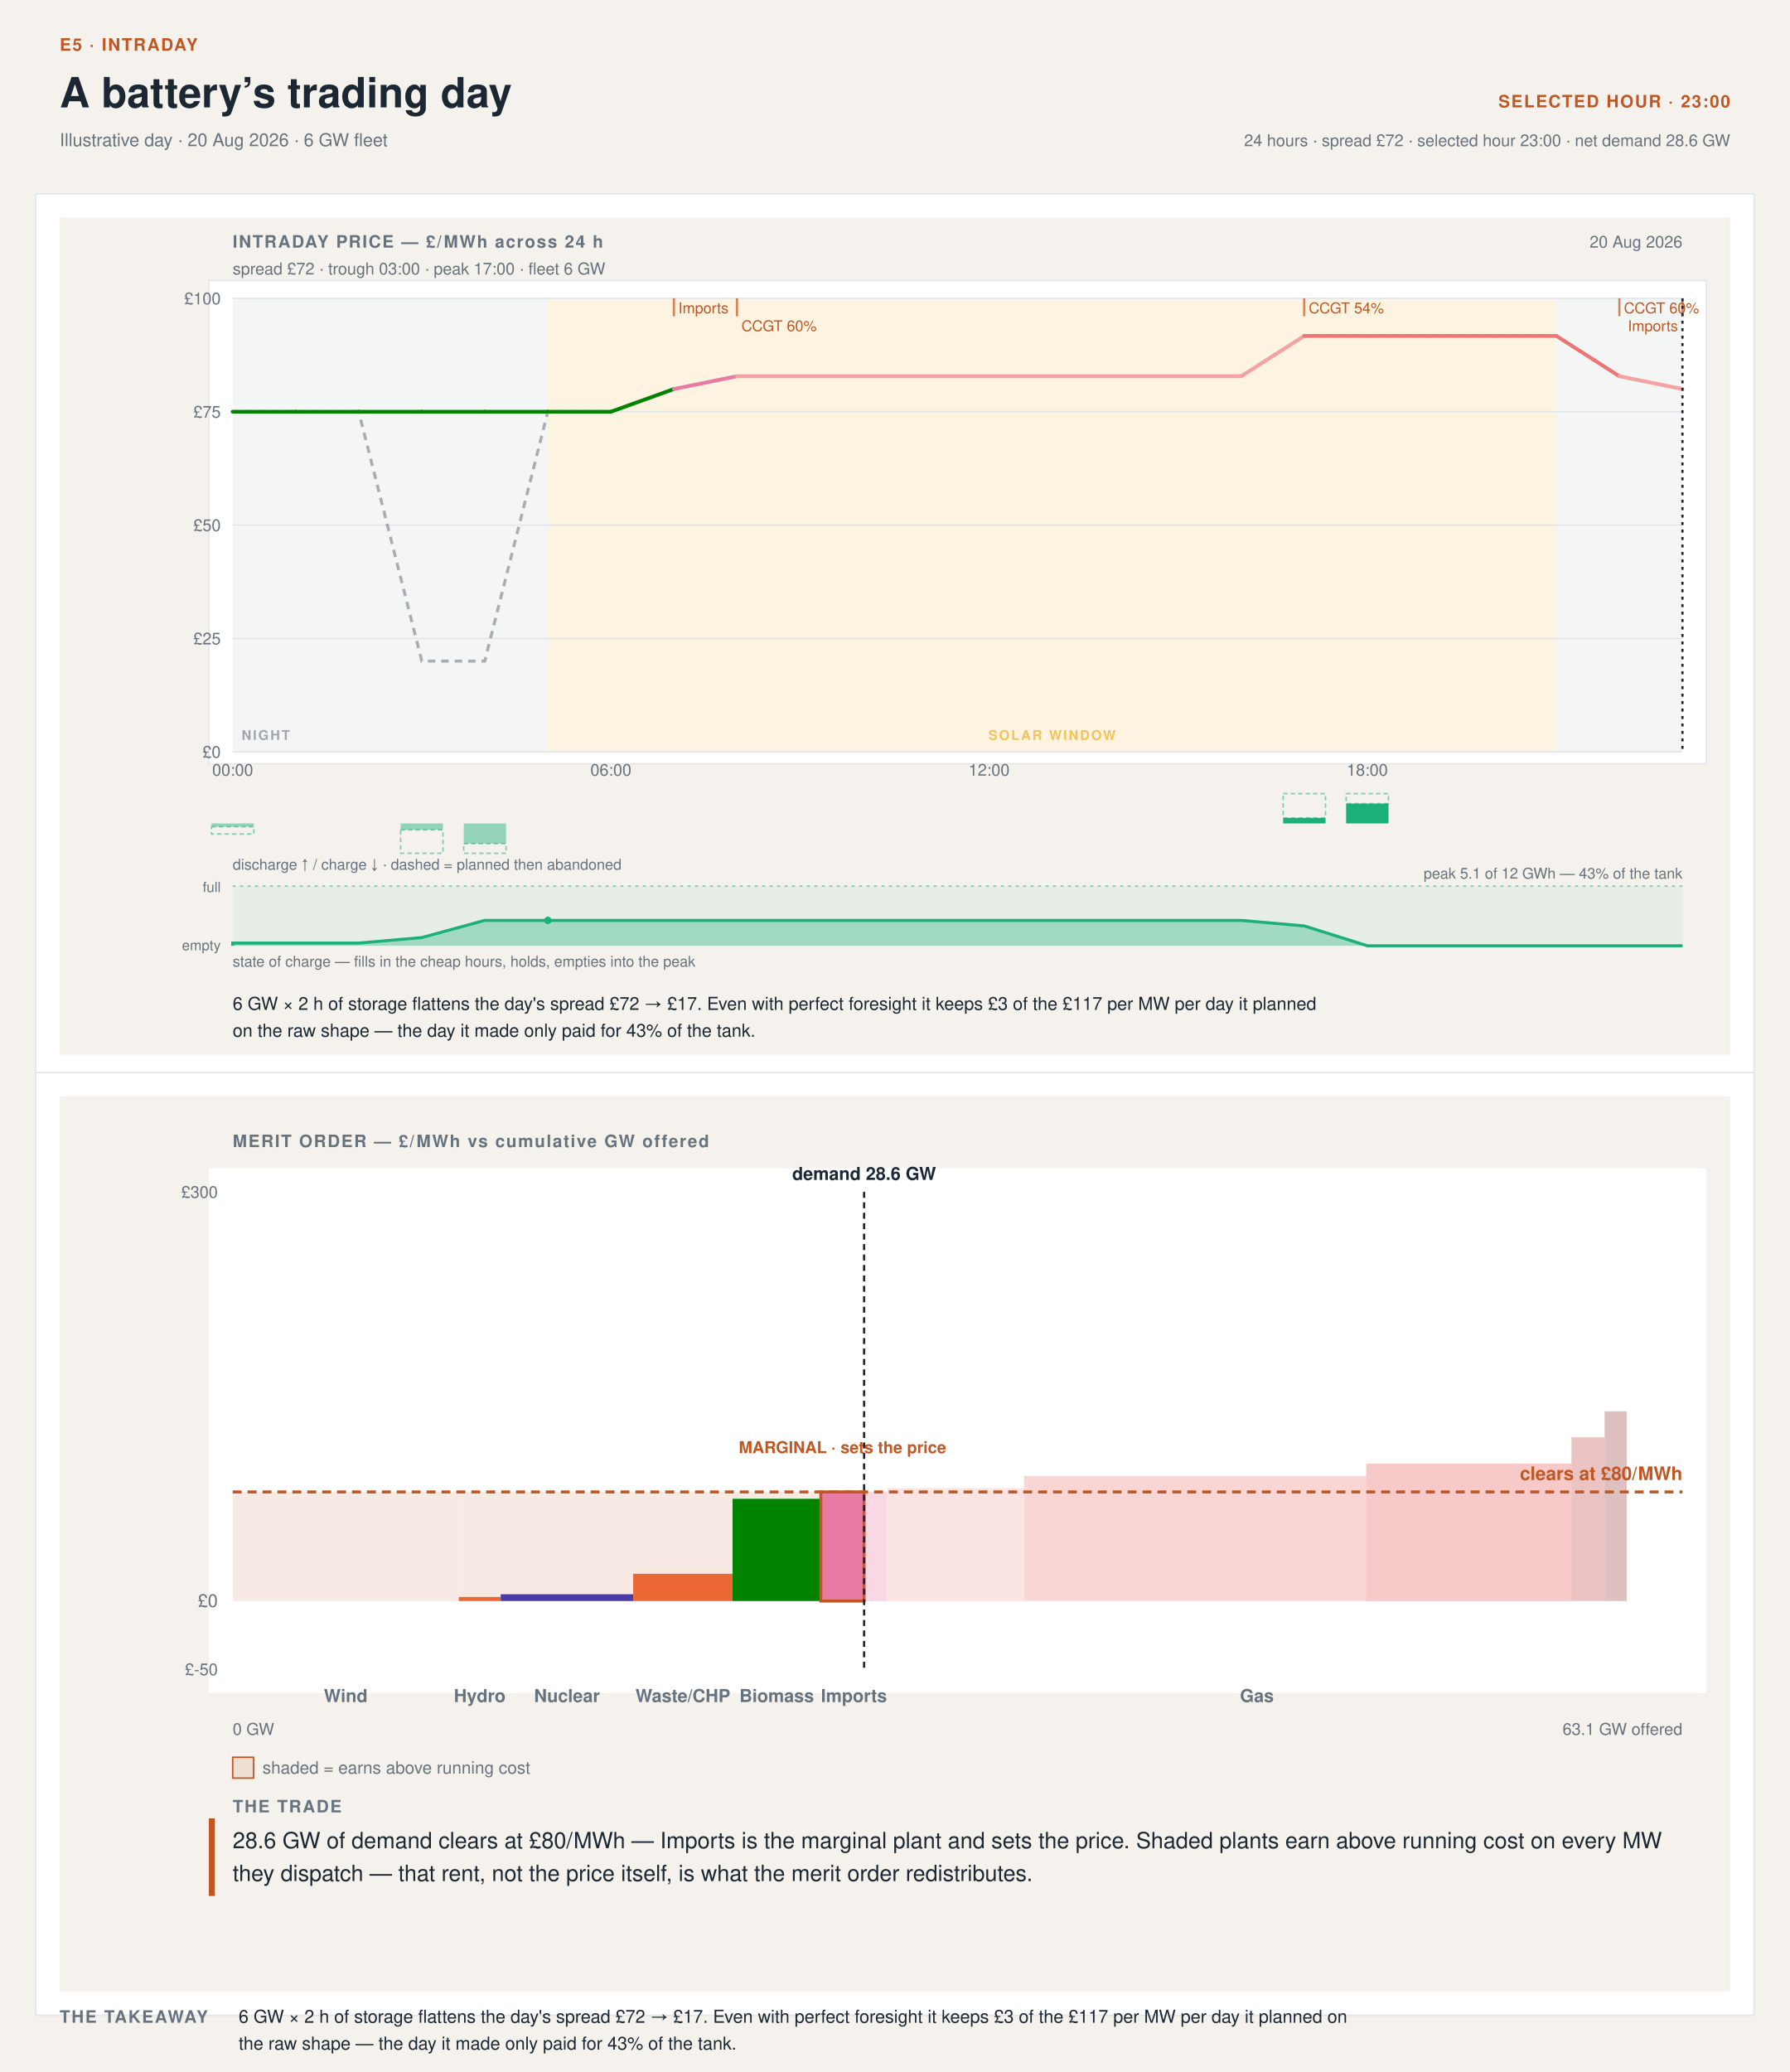
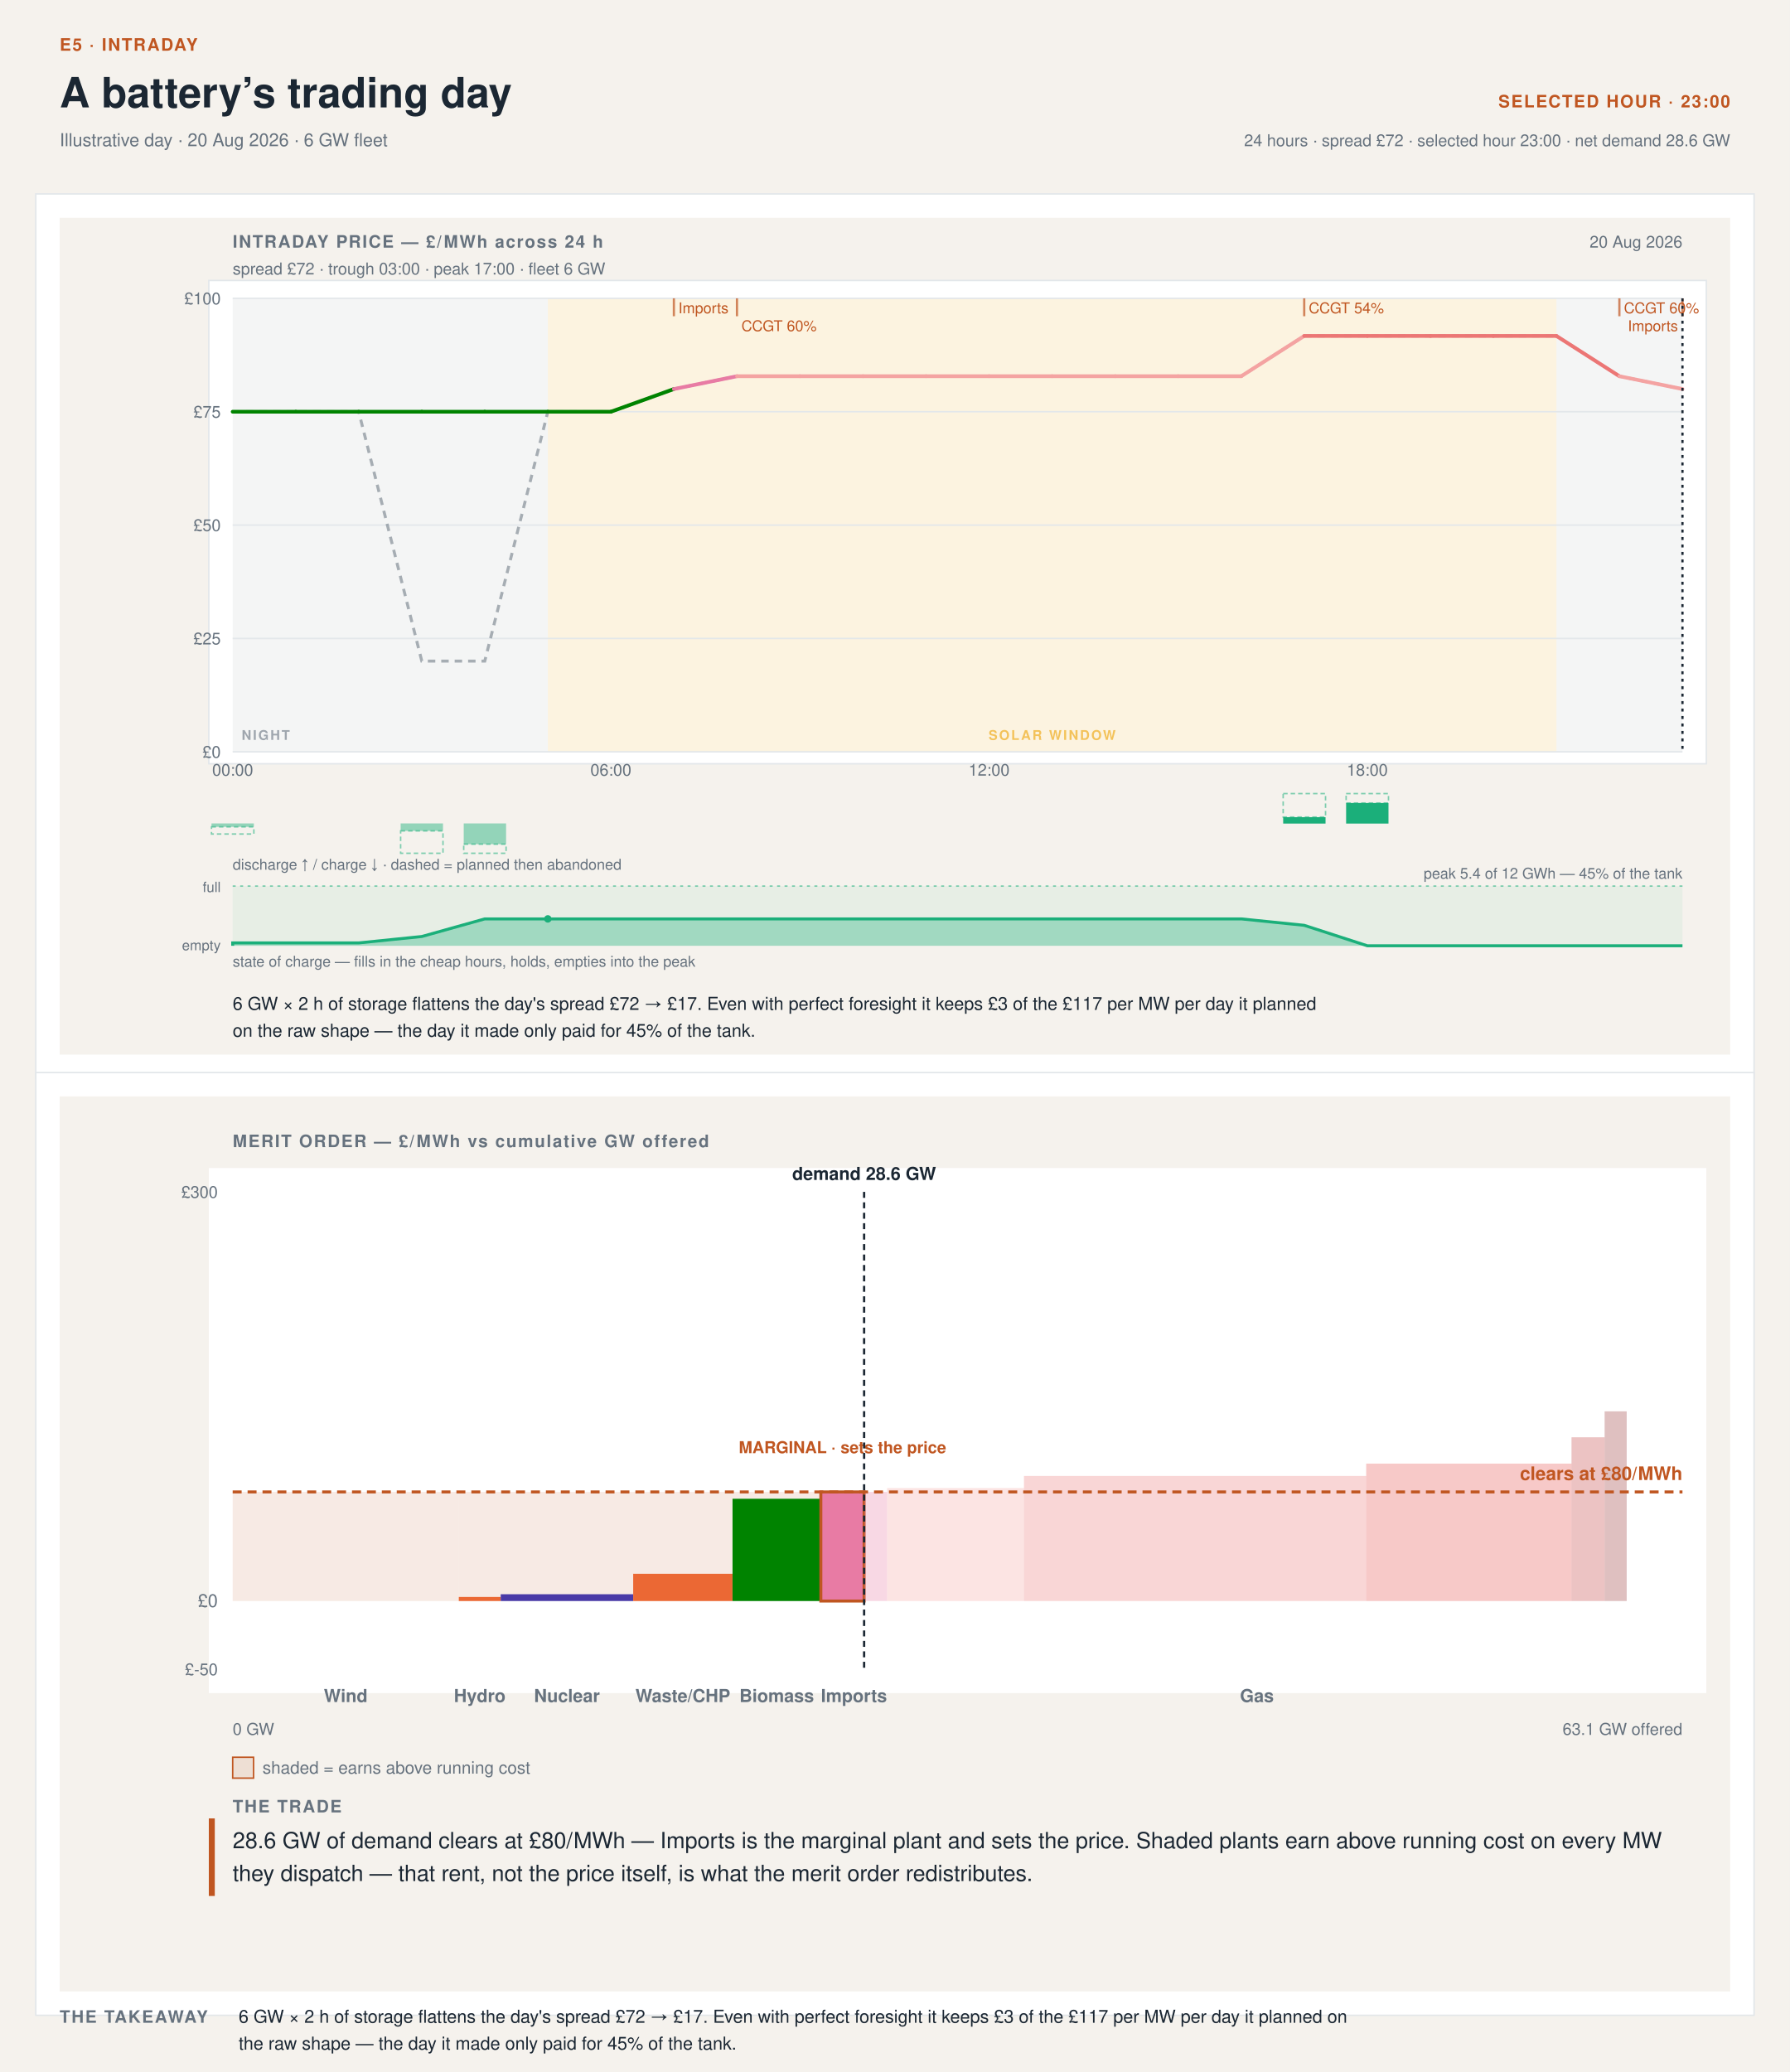
- <svg xmlns="http://www.w3.org/2000/svg" width="1200" height="1389" viewBox="0 0 1200 1389" font-family="'Helvetica Neue',Helvetica,'Segoe UI',Roboto,sans-serif" data-tool="intraday-day-stack" role="img" aria-label="Intraday day and merit-order stack at 23:00. Illustrative day · 20 Aug 2026 · 6 GW fleet. 6 GW × 2 h of storage flattens the day's spread £72 → £17. Even with perfect foresight it keeps £3 of the £117 per MW per day it planned on the raw shape — the day it made only paid for 43% of the tank.">
+ <svg xmlns="http://www.w3.org/2000/svg" width="1200" height="1389" viewBox="0 0 1200 1389" font-family="'Helvetica Neue',Helvetica,'Segoe UI',Roboto,sans-serif" data-tool="intraday-day-stack" role="img" aria-label="Intraday day and merit-order stack at 23:00. Illustrative day · 20 Aug 2026 · 6 GW fleet. 6 GW × 2 h of storage flattens the day's spread £72 → £17. Even with perfect foresight it keeps £3 of the £117 per MW per day it planned on the raw shape — the day it made only paid for 45% of the tank.">
  <rect width="1200" height="1389" fill="#f5f2ed" />
  <text x="40" y="34" font-size="11.5" font-weight="700" letter-spacing=".08em" fill="#C05621">E5 · INTRADAY</text>
  <text x="40" y="72" font-size="28" font-weight="700" fill="#1b2733">A battery’s trading day</text>
  <text x="40" y="98" font-size="12" fill="#66727e">Illustrative day · 20 Aug 2026 · 6 GW fleet</text>
  <text x="1160" y="72" font-size="11.5" font-weight="700" letter-spacing=".08em" text-anchor="end" fill="#C05621">SELECTED HOUR · 23:00</text>
  <text x="1160" y="98" font-size="11" text-anchor="end" fill="#66727e">24 hours · spread £72 · selected hour 23:00 · net demand 28.6 GW</text>
  <rect x="24" y="130" width="1152" height="593" fill="#ffffff" stroke="#e3e7ea" />
  <rect x="24" y="719" width="1152" height="632" fill="#ffffff" stroke="#e3e7ea" />
  <svg x="40" y="146" width="1120" height="561" viewBox="0 0 1120 561" preserveAspectRatio="xMinYMin meet">
    <rect x="0" y="0" width="1120" height="561" fill="#f5f2ed" />
    <rect x="100" y="42" width="1004" height="324" rx="0" fill="#ffffff" stroke="#e3e7ea" />
    <text x="116" y="20" font-size="11.5" font-weight="700" letter-spacing=".08em" fill="#66727e">INTRADAY PRICE — £/MWh across 24 h</text>
    <text x="1088" y="20" font-size="11" text-anchor="end" fill="#66727e">20 Aug 2026</text>
    <text x="116" y="38" font-size="11" fill="#66727e">spread £72 · trough 03:00 · peak 17:00 · fleet 6 GW</text>
    <rect x="116" y="54" width="211.3" height="304" fill="#66727e12" />
    <rect x="1003.5" y="54" width="84.5" height="304" fill="#66727e12" />
    <rect x="327.3" y="54" width="676.2" height="304" fill="#eda1001F" />
    <g opacity="0.6">
      <text x="122" y="350" font-size="9" font-weight="600" letter-spacing=".12em" fill="#66727e">NIGHT</text>
    </g>
    <g opacity="0.6">
      <text x="665.39" y="350" font-size="9" font-weight="600" letter-spacing=".12em" text-anchor="middle" fill="#eda100">SOLAR WINDOW</text>
    </g>
    <line x1="116" y1="358" x2="1088" y2="358" stroke="#e3e7ea" stroke-width="1" />
    <text x="108" y="362" font-size="11" text-anchor="end" fill="#66727e">£0</text>
    <line x1="116" y1="282" x2="1088" y2="282" stroke="#e3e7ea" stroke-width="1" />
    <text x="108" y="286" font-size="11" text-anchor="end" fill="#66727e">£25</text>
    <line x1="116" y1="206" x2="1088" y2="206" stroke="#e3e7ea" stroke-width="1" />
    <text x="108" y="210" font-size="11" text-anchor="end" fill="#66727e">£50</text>
    <line x1="116" y1="130" x2="1088" y2="130" stroke="#e3e7ea" stroke-width="1" />
    <text x="108" y="134" font-size="11" text-anchor="end" fill="#66727e">£75</text>
    <line x1="116" y1="54" x2="1088" y2="54" stroke="#e3e7ea" stroke-width="1" />
    <text x="108" y="58" font-size="11" text-anchor="end" fill="#66727e">£100</text>
    <text x="116" y="374" font-size="11" text-anchor="middle" fill="#66727e">00:00</text>
    <text x="369.57" y="374" font-size="11" text-anchor="middle" fill="#66727e">06:00</text>
    <text x="623.13" y="374" font-size="11" text-anchor="middle" fill="#66727e">12:00</text>
    <text x="876.7" y="374" font-size="11" text-anchor="middle" fill="#66727e">18:00</text>
    <polyline data-raw-shape="" points="116,130 158.3,130 200.5,130 242.8,297.2 285,297.2 327.3,130 369.6,130 411.8,114.8 454.1,106.2 496.3,106.2 538.6,106.2 580.9,106.2 623.1,106.2 665.4,106.2 707.7,106.2 749.9,106.2 792.2,106.2 834.4,79.2 876.7,79.2 919,79.2 961.2,79.2 1003.5,79.2 1045.7,106.2 1088,114.8" fill="none" stroke="#66727e" stroke-width="2" stroke-dasharray="5 4" opacity="0.55" />
    <g data-flat-shape="">
      <line x1="116" y1="130" x2="158.3" y2="130" stroke="#008300" stroke-width="2.5" stroke-linecap="round" />
      <line x1="158.3" y1="130" x2="200.5" y2="130" stroke="#008300" stroke-width="2.5" stroke-linecap="round" />
      <line x1="200.5" y1="130" x2="242.8" y2="130" stroke="#008300" stroke-width="2.5" stroke-linecap="round" />
      <line x1="242.8" y1="130" x2="285" y2="130" stroke="#008300" stroke-width="2.5" stroke-linecap="round" />
      <line x1="285" y1="130" x2="327.3" y2="130" stroke="#008300" stroke-width="2.5" stroke-linecap="round" />
      <line x1="327.3" y1="130" x2="369.6" y2="130" stroke="#008300" stroke-width="2.5" stroke-linecap="round" />
      <line x1="369.6" y1="130" x2="411.8" y2="114.8" stroke="#008300" stroke-width="2.5" stroke-linecap="round" />
      <line x1="411.8" y1="114.8" x2="454.1" y2="106.2" stroke="#e87ba4" stroke-width="2.5" stroke-linecap="round" />
      <line x1="454.1" y1="106.2" x2="496.3" y2="106.2" stroke="#f4a3a2" stroke-width="2.5" stroke-linecap="round" />
      <line x1="496.3" y1="106.2" x2="538.6" y2="106.2" stroke="#f4a3a2" stroke-width="2.5" stroke-linecap="round" />
      <line x1="538.6" y1="106.2" x2="580.9" y2="106.2" stroke="#f4a3a2" stroke-width="2.5" stroke-linecap="round" />
      <line x1="580.9" y1="106.2" x2="623.1" y2="106.2" stroke="#f4a3a2" stroke-width="2.5" stroke-linecap="round" />
      <line x1="623.1" y1="106.2" x2="665.4" y2="106.2" stroke="#f4a3a2" stroke-width="2.5" stroke-linecap="round" />
      <line x1="665.4" y1="106.2" x2="707.7" y2="106.2" stroke="#f4a3a2" stroke-width="2.5" stroke-linecap="round" />
      <line x1="707.7" y1="106.2" x2="749.9" y2="106.2" stroke="#f4a3a2" stroke-width="2.5" stroke-linecap="round" />
      <line x1="749.9" y1="106.2" x2="792.2" y2="106.2" stroke="#f4a3a2" stroke-width="2.5" stroke-linecap="round" />
      <line x1="792.2" y1="106.2" x2="834.4" y2="79.2" stroke="#f4a3a2" stroke-width="2.5" stroke-linecap="round" />
      <line x1="834.4" y1="79.2" x2="876.7" y2="79.2" stroke="#ec7675" stroke-width="2.5" stroke-linecap="round" />
      <line x1="876.7" y1="79.2" x2="919" y2="79.2" stroke="#ec7675" stroke-width="2.5" stroke-linecap="round" />
      <line x1="919" y1="79.2" x2="961.2" y2="79.2" stroke="#ec7675" stroke-width="2.5" stroke-linecap="round" />
      <line x1="961.2" y1="79.2" x2="1003.5" y2="79.2" stroke="#ec7675" stroke-width="2.5" stroke-linecap="round" />
      <line x1="1003.5" y1="79.2" x2="1045.7" y2="106.2" stroke="#ec7675" stroke-width="2.5" stroke-linecap="round" />
      <line x1="1045.7" y1="106.2" x2="1088" y2="114.8" stroke="#f4a3a2" stroke-width="2.5" stroke-linecap="round" />
    </g>
    <line x1="411.8" y1="54" x2="411.8" y2="66" stroke="#C05621" stroke-width="1.5" opacity="0.7" />
    <text x="414.83" y="64" font-size="10" fill="#C05621">Imports</text>
    <line x1="454.1" y1="54" x2="454.1" y2="66" stroke="#C05621" stroke-width="1.5" opacity="0.7" />
    <text x="457.09" y="76" font-size="10" fill="#C05621">CCGT 60%</text>
    <line x1="834.4" y1="54" x2="834.4" y2="66" stroke="#C05621" stroke-width="1.5" opacity="0.7" />
    <text x="837.43" y="64" font-size="10" fill="#C05621">CCGT 54%</text>
    <line x1="1045.7" y1="54" x2="1045.7" y2="66" stroke="#C05621" stroke-width="1.5" opacity="0.7" />
    <text x="1048.74" y="64" font-size="10" fill="#C05621">CCGT 60%</text>
    <line x1="1088" y1="54" x2="1088" y2="66" stroke="#C05621" stroke-width="1.5" opacity="0.7" />
    <text x="1085" y="76" font-size="10" text-anchor="end" fill="#C05621">Imports</text>
-     <rect data-dropped="" x="101.8" y="408.2" width="28.4" height="4.9" fill="none" stroke="#1baf7a" stroke-width="1" stroke-dasharray="3 2" opacity="0.55" />
-     <rect data-charge="" x="101.8" y="406" width="28.4" height="2.2" fill="#1baf7a" opacity="0.45" />
-     <rect data-dropped="" x="228.6" y="410.3" width="28.4" height="15.7" fill="none" stroke="#1baf7a" stroke-width="1" stroke-dasharray="3 2" opacity="0.55" />
-     <rect data-charge="" x="228.6" y="406" width="28.4" height="4.3" fill="#1baf7a" opacity="0.45" />
-     <rect data-dropped="" x="270.9" y="419.5" width="28.4" height="6.5" fill="none" stroke="#1baf7a" stroke-width="1" stroke-dasharray="3 2" opacity="0.55" />
-     <rect data-charge="" x="270.9" y="406" width="28.4" height="13.5" fill="#1baf7a" opacity="0.45" />
-     <rect data-dropped="" x="820.3" y="386" width="28.4" height="16.3" fill="none" stroke="#1baf7a" stroke-width="1" stroke-dasharray="3 2" opacity="0.55" />
-     <rect data-discharge="" x="820.3" y="402.3" width="28.4" height="3.7" fill="#1baf7a" />
-     <rect data-dropped="" x="862.5" y="386" width="28.4" height="6.7" fill="none" stroke="#1baf7a" stroke-width="1" stroke-dasharray="3 2" opacity="0.55" />
-     <rect data-discharge="" x="862.5" y="392.7" width="28.4" height="13.3" fill="#1baf7a" />
+     <rect data-dropped="" x="101.8" y="408.3" width="28.4" height="4.8" fill="none" stroke="#1baf7a" stroke-width="1" stroke-dasharray="3 2" opacity="0.55" />
+     <rect data-charge="" x="101.8" y="406" width="28.4" height="2.3" fill="#1baf7a" opacity="0.45" />
+     <rect data-dropped="" x="228.6" y="411" width="28.4" height="15" fill="none" stroke="#1baf7a" stroke-width="1" stroke-dasharray="3 2" opacity="0.55" />
+     <rect data-charge="" x="228.6" y="406" width="28.4" height="5" fill="#1baf7a" opacity="0.45" />
+     <rect data-dropped="" x="270.9" y="419.9" width="28.4" height="6.1" fill="none" stroke="#1baf7a" stroke-width="1" stroke-dasharray="3 2" opacity="0.55" />
+     <rect data-charge="" x="270.9" y="406" width="28.4" height="13.9" fill="#1baf7a" opacity="0.45" />
+     <rect data-dropped="" x="820.3" y="386" width="28.4" height="15.7" fill="none" stroke="#1baf7a" stroke-width="1" stroke-dasharray="3 2" opacity="0.55" />
+     <rect data-discharge="" x="820.3" y="401.8" width="28.4" height="4.3" fill="#1baf7a" />
+     <rect data-dropped="" x="862.5" y="386" width="28.4" height="6.3" fill="none" stroke="#1baf7a" stroke-width="1" stroke-dasharray="3 2" opacity="0.55" />
+     <rect data-discharge="" x="862.5" y="392.3" width="28.4" height="13.8" fill="#1baf7a" />
    <text x="116" y="437" font-size="10" fill="#66727e">discharge ↑ / charge ↓ · dashed = planned then abandoned</text>
    <rect x="116" y="448" width="972" height="40" fill="#1baf7a" opacity="0.07" />
-     <path data-soc="" d="M116,488 L116,488 L116,486.2 L158.3,486.2 L200.5,486.2 L242.8,482.5 L285,471 L327.3,471 L369.6,471 L411.8,471 L454.1,471 L496.3,471 L538.6,471 L580.9,471 L623.1,471 L665.4,471 L707.7,471 L749.9,471 L792.2,471 L834.4,474.7 L876.7,488 L919,488 L961.2,488 L1003.5,488 L1045.7,488 L1088,488 L1088,488 Z" fill="#1baf7a" opacity="0.34" />
-     <polyline data-soc-line="" points="116,488 116,486.2 158.3,486.2 200.5,486.2 242.8,482.5 285,471 327.3,471 369.6,471 411.8,471 454.1,471 496.3,471 538.6,471 580.9,471 623.1,471 665.4,471 707.7,471 749.9,471 792.2,471 834.4,474.7 876.7,488 919,488 961.2,488 1003.5,488 1045.7,488 1088,488" fill="none" stroke="#1baf7a" stroke-width="2" />
+     <path data-soc="" d="M116,488 L116,488 L116,486.1 L158.3,486.1 L200.5,486.1 L242.8,481.8 L285,470 L327.3,470 L369.6,470 L411.8,470 L454.1,470 L496.3,470 L538.6,470 L580.9,470 L623.1,470 L665.4,470 L707.7,470 L749.9,470 L792.2,470 L834.4,474.3 L876.7,488 L919,488 L961.2,488 L1003.5,488 L1045.7,488 L1088,488 L1088,488 Z" fill="#1baf7a" opacity="0.34" />
+     <polyline data-soc-line="" points="116,488 116,486.1 158.3,486.1 200.5,486.1 242.8,481.8 285,470 327.3,470 369.6,470 411.8,470 454.1,470 496.3,470 538.6,470 580.9,470 623.1,470 665.4,470 707.7,470 749.9,470 792.2,470 834.4,474.3 876.7,488 919,488 961.2,488 1003.5,488 1045.7,488 1088,488" fill="none" stroke="#1baf7a" stroke-width="2" />
    <line x1="116" y1="448" x2="1088" y2="448" stroke="#1baf7a" stroke-width="1" stroke-dasharray="2 3" opacity="0.55" />
    <text x="108" y="452" font-size="9.5" text-anchor="end" fill="#66727e">full</text>
    <text x="108" y="491" font-size="9.5" text-anchor="end" fill="#66727e">empty</text>
-     <circle cx="327.3" cy="471" r="2.5" fill="#1baf7a" />
-     <text x="1088" y="443" font-size="10" text-anchor="end" fill="#66727e">peak 5.1 of 12 GWh — 43% of the tank</text>
+     <circle cx="327.3" cy="470" r="2.5" fill="#1baf7a" />
+     <text x="1088" y="443" font-size="10" text-anchor="end" fill="#66727e">peak 5.4 of 12 GWh — 45% of the tank</text>
    <text x="116" y="502" font-size="10" fill="#66727e">state of charge — fills in the cheap hours, holds, empties into the peak</text>
    <line data-cursor="23" x1="1088" y1="54" x2="1088" y2="358" stroke="#1b2733" stroke-width="1.5" stroke-dasharray="2 3" />
    <g data-verdict="">
      <text x="116" y="531" font-size="12" fill="#1b2733">6 GW × 2 h of storage flattens the day's spread £72 → £17. Even with perfect foresight it keeps £3 of the £117 per MW per day it planned</text>
-       <text x="116" y="549" font-size="12" fill="#1b2733">on the raw shape — the day it made only paid for 43% of the tank.</text>
+       <text x="116" y="549" font-size="12" fill="#1b2733">on the raw shape — the day it made only paid for 45% of the tank.</text>
    </g>
  </svg>
  <svg x="40" y="735" width="1120" height="600" viewBox="0 0 1120 600" preserveAspectRatio="xMinYMin meet">
    <defs>
      <pattern id="mo-hatch" width="6" height="6" patternUnits="userSpaceOnUse" patternTransform="rotate(45)">
        <line x1="0" y1="0" x2="0" y2="6" stroke="#ffffff" stroke-width="1.6" opacity="0.55" />
      </pattern>
      <pattern id="mo-dots" width="6" height="6" patternUnits="userSpaceOnUse">
        <circle cx="3" cy="3" r="1.15" fill="#ffffff" opacity="0.6" />
      </pattern>
      <pattern id="mo-cross" width="7" height="7" patternUnits="userSpaceOnUse">
        <path d="M0 0 L7 7 M7 0 L0 7" stroke="#ffffff" stroke-width="1" opacity="0.5" />
      </pattern>
    </defs>
    <rect width="1120" height="600" fill="#f5f2ed" />
    <text x="116" y="34" font-size="11.5" font-weight="700" letter-spacing=".08em" fill="#66727e">MERIT ORDER — £/MWh vs cumulative GW offered</text>
    <rect x="100" y="48" width="1004" height="352" rx="0" fill="#ffffff" stroke="undefined" />
    <g data-plant="Wind" tabindex="0" role="button" aria-label="Wind — £0/MWh, 10.2 GW dispatched">
      <rect x="116" y="338.29" width="151.58" height="0" fill="#2a78d6" />
      <rect class="rent" x="116" y="265.14" width="151.58" height="73.14" fill="#C056211F" />
    </g>
    <g data-plant="Hydro" tabindex="0" role="button" aria-label="Hydro — £3/MWh, 1.9 GW dispatched">
      <rect x="267.58" y="335.54" width="28.12" height="2.74" fill="#eb6834" />
      <rect class="rent" x="267.58" y="265.14" width="28.12" height="70.4" fill="#C056211F" />
    </g>
    <g data-plant="Nuclear" tabindex="0" role="button" aria-label="Nuclear — £5/MWh, 6 GW dispatched">
      <rect x="295.7" y="333.71" width="88.81" height="4.57" fill="#4a3aa7" />
      <rect class="rent" x="295.7" y="265.14" width="88.81" height="68.57" fill="#C056211F" />
    </g>
    <g data-plant="Waste/CHP" tabindex="0" role="button" aria-label="Waste/CHP — £20/MWh, 4.5 GW dispatched">
      <rect x="384.51" y="320" width="66.61" height="18.29" fill="#eb6834" />
      <rect class="rent" x="384.51" y="265.14" width="66.61" height="54.86" fill="#C056211F" />
    </g>
    <g data-plant="Biomass" tabindex="0" role="button" aria-label="Biomass — £75/MWh, 4 GW dispatched">
      <rect x="451.12" y="269.71" width="59.21" height="68.57" fill="#008300" />
      <rect class="rent" x="451.12" y="265.14" width="59.21" height="4.57" fill="#C056211F" />
    </g>
    <g data-plant="Imports" tabindex="0" role="button" aria-label="Imports — £80/MWh, 2 GW dispatched">
      <rect x="510.33" y="265.14" width="29.01" height="73.14" fill="#e87ba4" stroke="#C05621" stroke-width="2" />
      <rect x="539.34" y="265.14" width="15.39" height="73.14" fill="#e87ba4" opacity="0.3" />
      <text x="524.84" y="239.14" font-size="11" font-weight="700" text-anchor="middle" stroke="#ffffff" stroke-width="3" stroke-linejoin="round" paint-order="stroke" fill="#C05621">MARGINAL · sets the price</text>
    </g>
    <g data-plant="CCGT 60%" tabindex="0" role="button" aria-label="CCGT 60% — £83/MWh, 0 GW dispatched">
      <rect x="554.74" y="262.54" width="91.77" height="75.74" fill="#f4a3a2" opacity="0.3" />
    </g>
    <g data-plant="CCGT 54%" tabindex="0" role="button" aria-label="CCGT 54% — £92/MWh, 0 GW dispatched">
      <rect x="646.51" y="254.43" width="229.44" height="83.85" fill="#ec7675" opacity="0.3" />
    </g>
    <g data-plant="CCGT 49%" tabindex="0" role="button" aria-label="CCGT 49% — £101/MWh, 0 GW dispatched">
      <rect x="875.95" y="246.15" width="137.66" height="92.13" fill="#e34948" opacity="0.3" />
    </g>
    <g data-plant="OCGT 42%" tabindex="0" role="button" aria-label="OCGT 42% — £120/MWh, 0 GW dispatched">
      <rect x="1013.61" y="228.51" width="22.2" height="109.77" fill="#bf3636" opacity="0.3" />
    </g>
    <g data-plant="OCGT 36%" tabindex="0" role="button" aria-label="OCGT 36% — £139/MWh, 0 GW dispatched">
      <rect x="1035.81" y="211.13" width="14.8" height="127.15" fill="#932a2d" opacity="0.3" />
    </g>
    <line class="zero-line" x1="116" y1="338.29" x2="1088" y2="338.29" stroke="undefined" stroke-width="1.5" />
    <text x="106" y="342.29" font-size="12" text-anchor="end" fill="#66727e">£0</text>
    <text x="106" y="68" font-size="11" text-anchor="end" fill="#66727e">£300</text>
    <text x="106" y="388" font-size="11" text-anchor="end" fill="#66727e">£-50</text>
    <text x="191.79" y="406" font-size="12" font-weight="600" text-anchor="middle" fill="#66727e">Wind</text>
    <text x="281.64" y="406" font-size="12" font-weight="600" text-anchor="middle" fill="#66727e">Hydro</text>
    <text x="340.11" y="406" font-size="12" font-weight="600" text-anchor="middle" fill="#66727e">Nuclear</text>
    <text x="417.82" y="406" font-size="12" font-weight="600" text-anchor="middle" fill="#66727e">Waste/CHP</text>
    <text x="480.73" y="406" font-size="12" font-weight="600" text-anchor="middle" fill="#66727e">Biomass</text>
    <text x="532.54" y="406" font-size="12" font-weight="600" text-anchor="middle" fill="#66727e">Imports</text>
    <text x="802.68" y="406" font-size="12" font-weight="600" text-anchor="middle" fill="#66727e">Gas</text>
    <line class="clearing-line" x1="116" y1="265.14" x2="1088" y2="265.14" stroke="#C05621" stroke-width="2" stroke-dasharray="6 4" />
    <text x="1088" y="257.14" font-size="12.5" font-weight="700" text-anchor="end" fill="#C05621">clears at £80/MWh</text>
    <line class="demand-line" x1="539.34" y1="64" x2="539.34" y2="384" stroke="#1b2733" stroke-width="1.5" stroke-dasharray="4 3" />
    <text x="539.34" y="56" font-size="12" font-weight="600" text-anchor="middle" fill="#1b2733">demand 28.6 GW</text>
    <text x="116" y="428" font-size="11" fill="#66727e">0 GW</text>
    <text x="1088" y="428" font-size="11" text-anchor="end" fill="#66727e">63.1 GW offered</text>
    <rect x="116" y="443" width="14" height="14" fill="#C056211F" stroke="#C05621" />
    <text x="136" y="454" font-size="11.5" fill="#66727e">shaded = earns above running cost</text>
    <rect x="100" y="484" width="4" height="52" fill="#C05621" />
    <text x="116" y="480" font-size="11.5" font-weight="700" letter-spacing=".08em" fill="#66727e">THE TRADE</text>
    <text x="116" y="504" font-size="15" fill="#1b2733">28.6 GW of demand clears at £80/MWh — Imports is the marginal plant and sets the price. Shaded plants earn above running cost on every MW</text>
    <text x="116" y="526" font-size="15" fill="#1b2733">they dispatch — that rent, not the price itself, is what the merit order redistributes.</text>
  </svg>
  <text x="40" y="1356" font-size="11.5" font-weight="700" letter-spacing=".08em" fill="#66727e">THE TAKEAWAY</text>
  <text x="160" y="1356" font-size="12" fill="#1b2733">6 GW × 2 h of storage flattens the day's spread £72 → £17. Even with perfect foresight it keeps £3 of the £117 per MW per day it planned on</text>
-   <text x="160" y="1374" font-size="12" fill="#1b2733">the raw shape — the day it made only paid for 43% of the tank.</text>
+   <text x="160" y="1374" font-size="12" fill="#1b2733">the raw shape — the day it made only paid for 45% of the tank.</text>
</svg>
